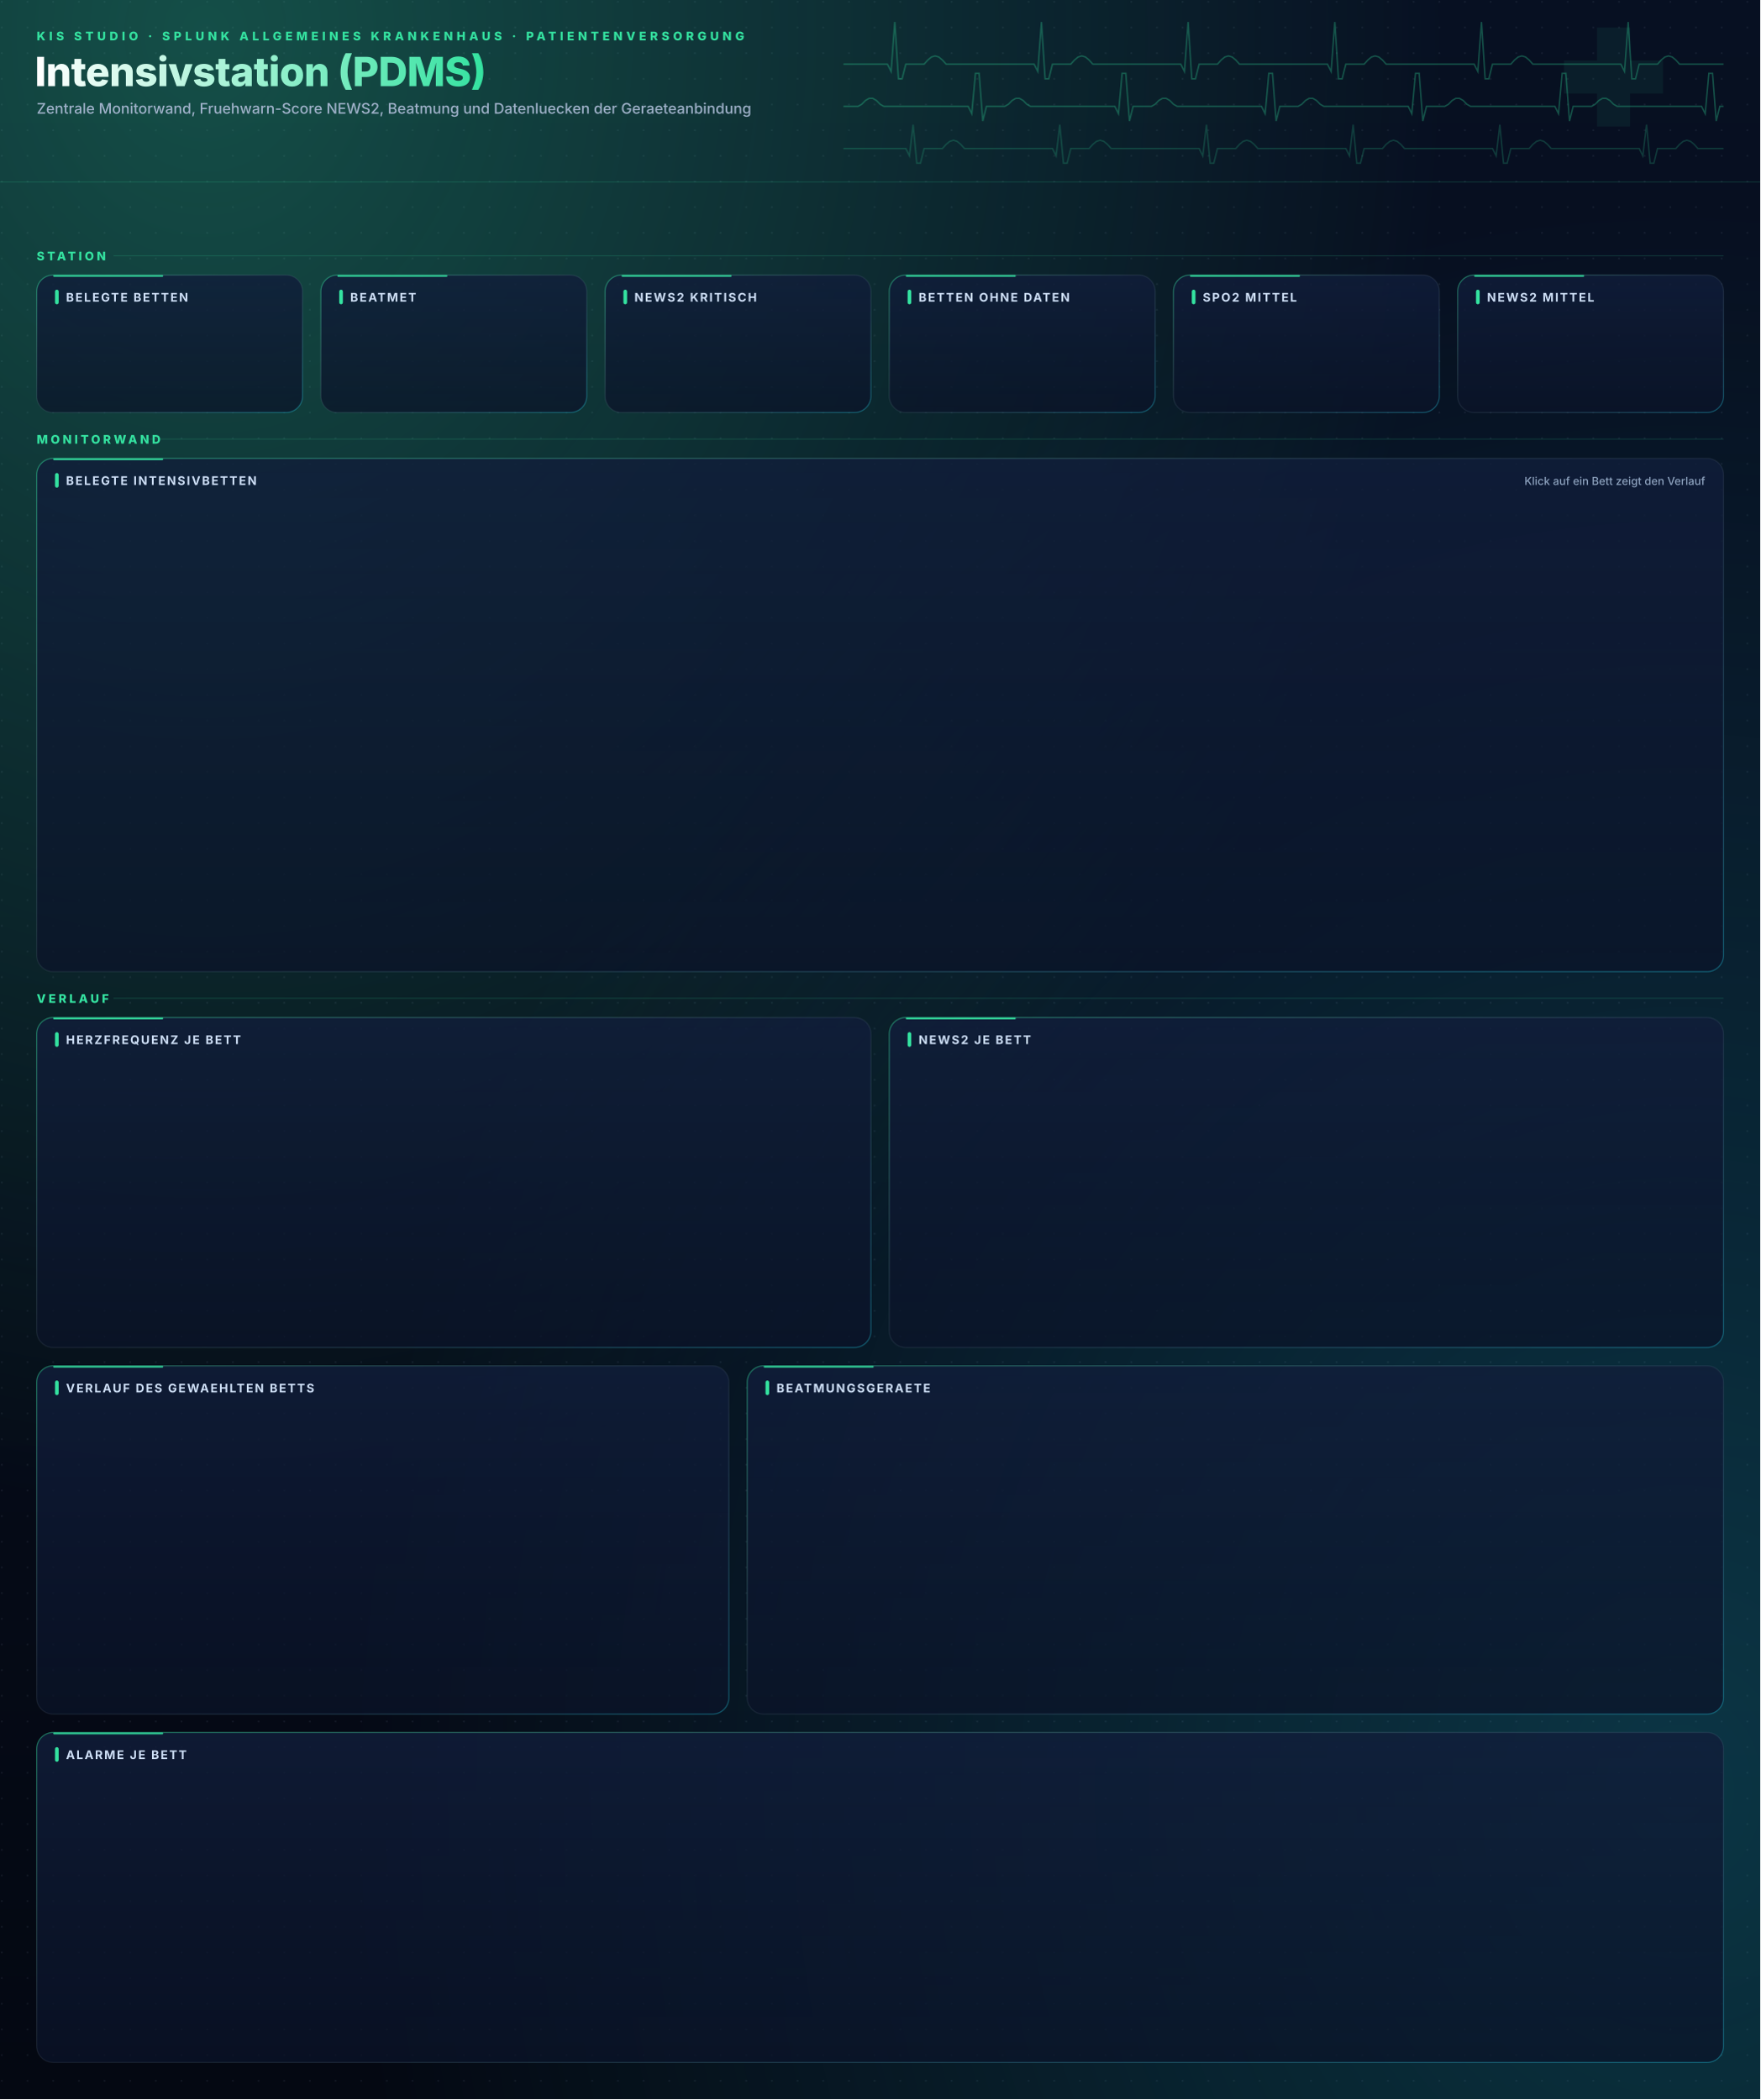
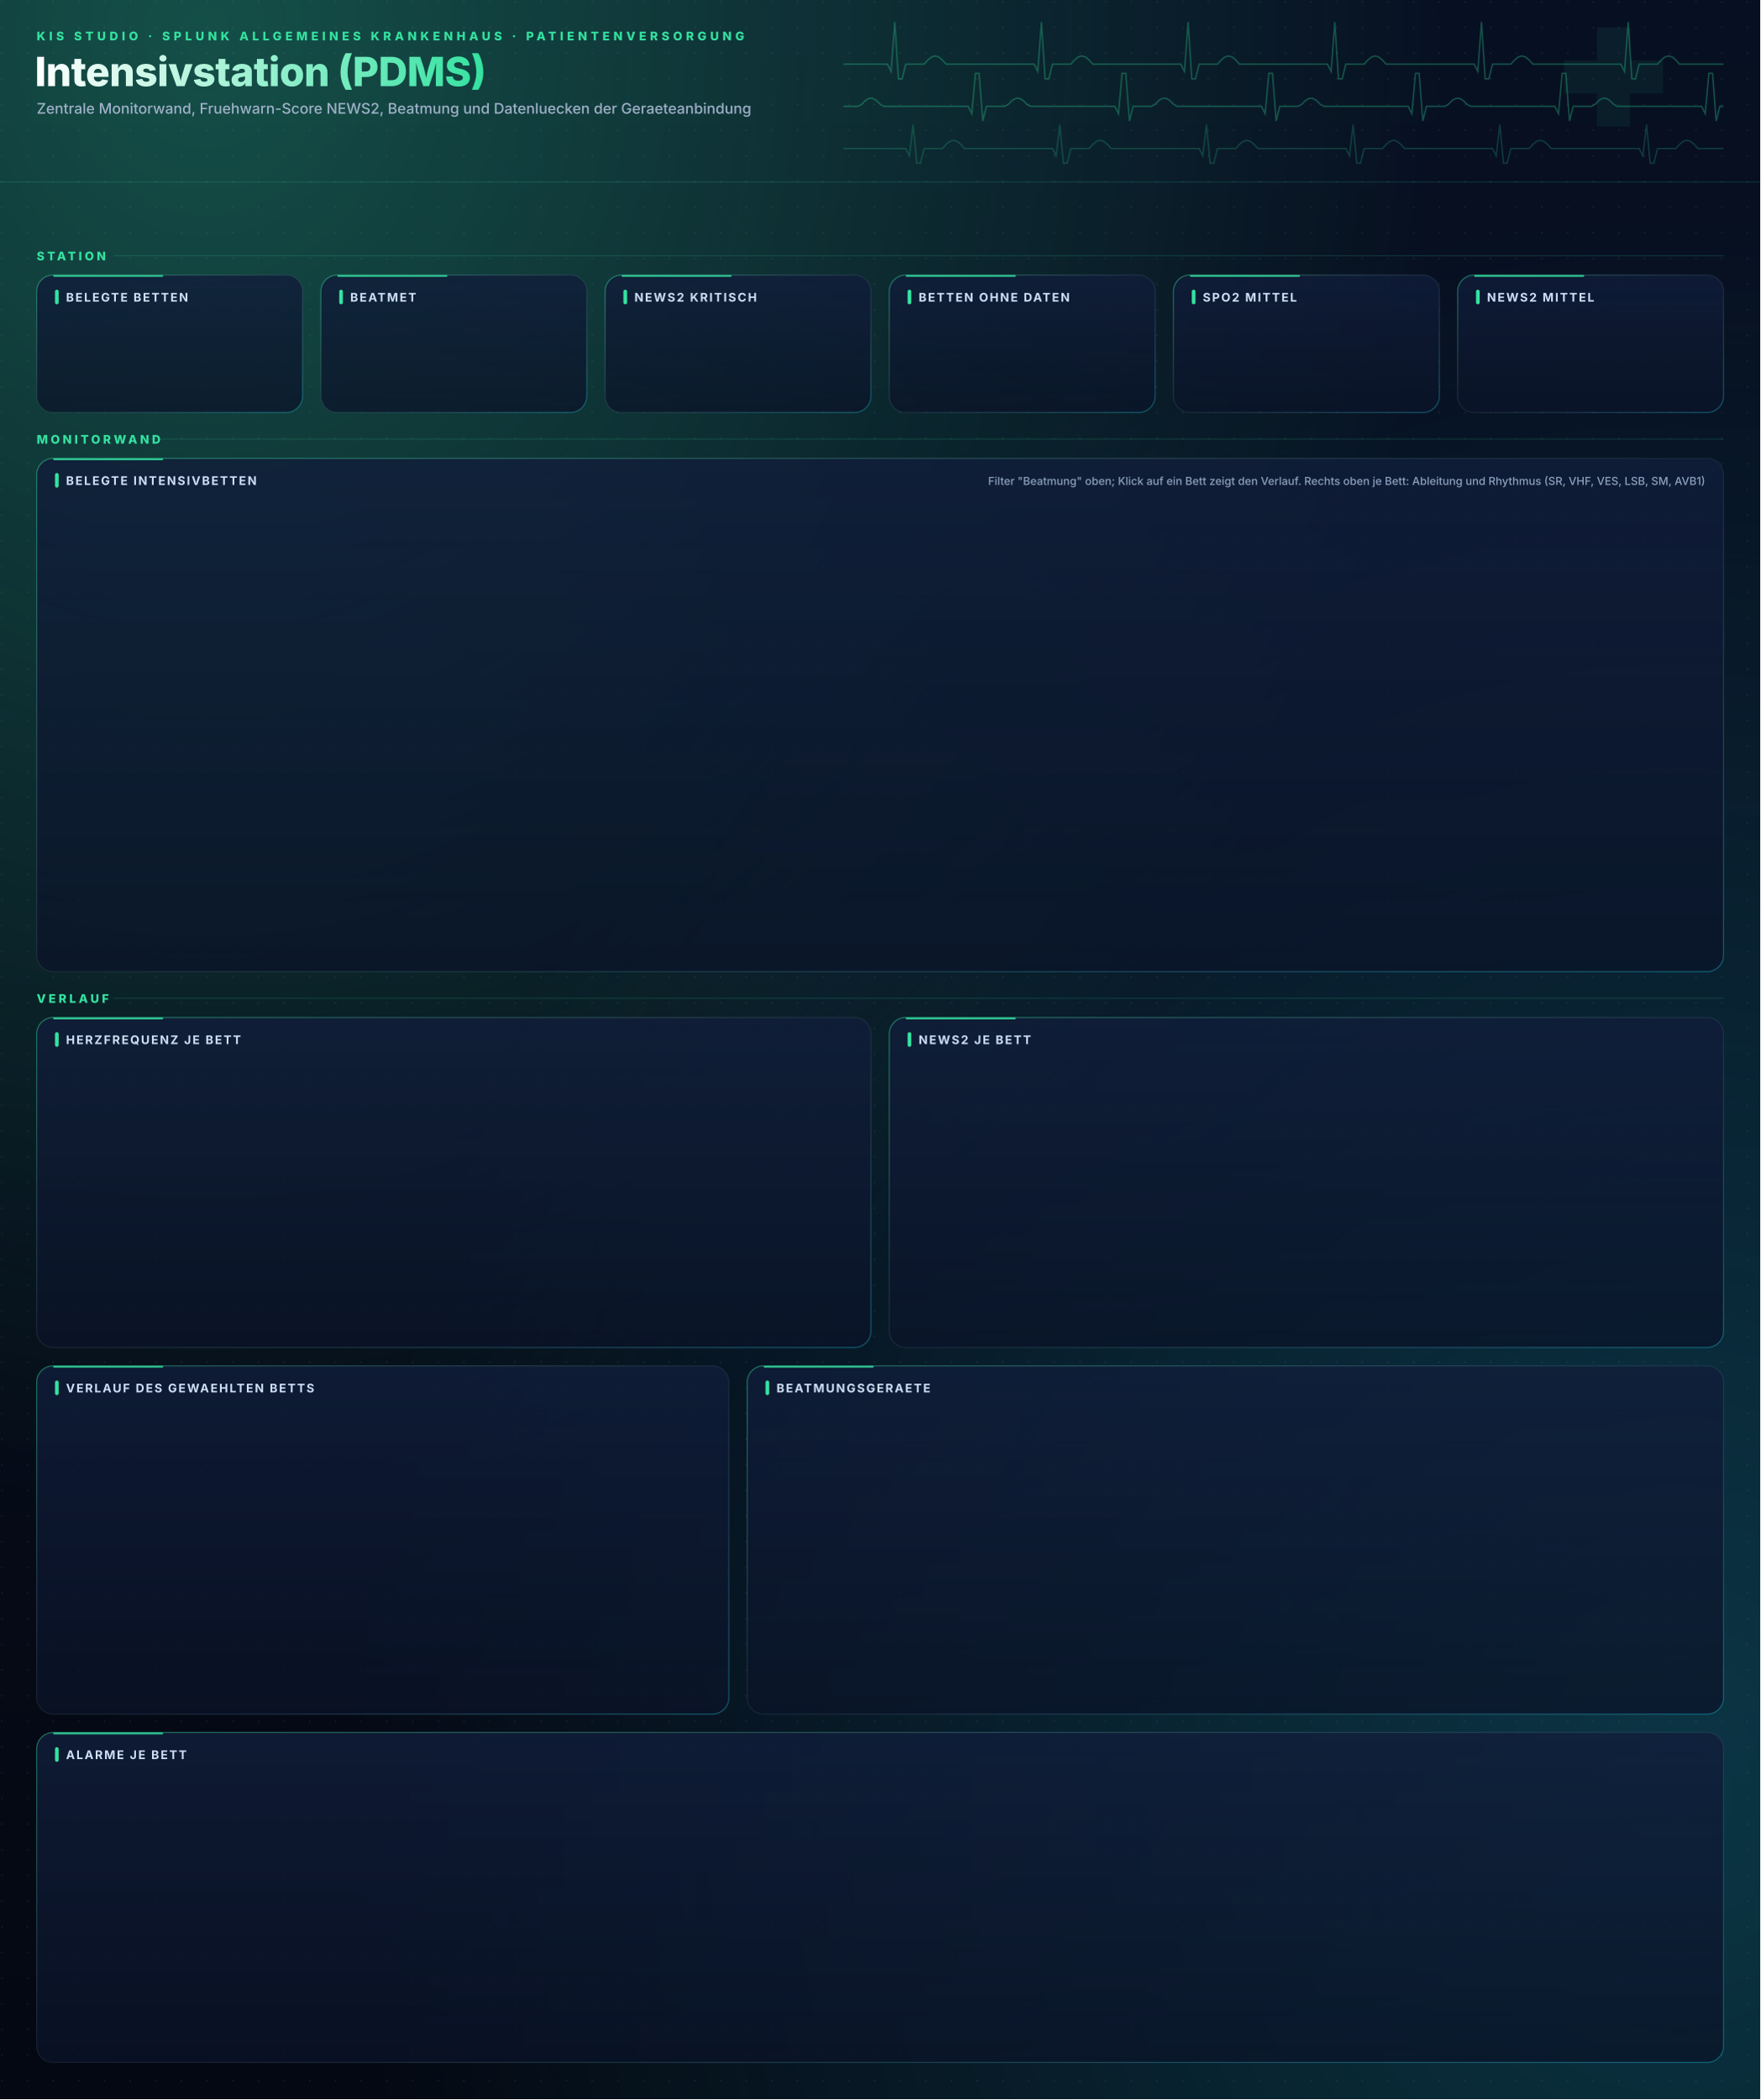
<svg xmlns="http://www.w3.org/2000/svg" width="1920" height="2290" viewBox="0 0 1920 2290">
  <defs>
    <radialGradient id="glowA" cx="0.12" cy="0.02" r="0.7">
      <stop offset="0" stop-color="#34e2a0" stop-opacity="0.30" />
      <stop offset="1" stop-color="#34e2a0" stop-opacity="0" />
    </radialGradient>
    <radialGradient id="glowB" cx="0.95" cy="0.85" r="0.75">
      <stop offset="0" stop-color="#22d3ee" stop-opacity="0.22" />
      <stop offset="1" stop-color="#22d3ee" stop-opacity="0" />
    </radialGradient>
    <linearGradient id="base" x1="0" y1="0" x2="0" y2="1">
      <stop offset="0" stop-color="#071022" />
      <stop offset="1" stop-color="#040812" />
    </linearGradient>
    <linearGradient id="glass" x1="0" y1="0" x2="0" y2="1">
      <stop offset="0" stop-color="#101d3a" stop-opacity="0.82" />
      <stop offset="1" stop-color="#0a1328" stop-opacity="0.74" />
    </linearGradient>
    <linearGradient id="edge" x1="0" y1="0" x2="1" y2="1">
      <stop offset="0" stop-color="#34e2a0" stop-opacity="0.45" />
      <stop offset="0.5" stop-color="#9fb1c9" stop-opacity="0.10" />
      <stop offset="1" stop-color="#22d3ee" stop-opacity="0.35" />
    </linearGradient>
    <linearGradient id="titleFill" x1="0" y1="0" x2="1" y2="0">
      <stop offset="0" stop-color="#ffffff" />
      <stop offset="1" stop-color="#34e2a0" />
    </linearGradient>
    <pattern id="dots" width="28" height="28" patternUnits="userSpaceOnUse">
      <circle cx="2" cy="2" r="1" fill="#9fb1c9" fill-opacity="0.10" />
    </pattern>
    <style>
      .pt { font: 700 13px Inter, 'Segoe UI', 'Helvetica Neue', Arial, sans-serif; letter-spacing: 1.6px; fill: #cfe0f7; }
      .ph { font: 500 12px Inter, 'Segoe UI', 'Helvetica Neue', Arial, sans-serif; fill: #8ea3bf; }
      .sec { font: 800 13px Inter, 'Segoe UI', 'Helvetica Neue', Arial, sans-serif; letter-spacing: 3px; fill: #34e2a0; }
    </style>
  </defs>
  <rect width="1920" height="2290" fill="url(#base)" />
  <rect width="1920" height="2290" fill="url(#dots)" />
  <rect width="1920" height="2290" fill="url(#glowA)" />
  <rect width="1920" height="2290" fill="url(#glowB)" />
  <g>
    <path d="M920 70 L924 70 L928 70 L932 70 L936 70 L940 70 L944 70 L948 70 L952 70 L956 70 L960 70 L964 70 L968 70 L972 78 L976 24 L980 86 L984 86 L988 70 L992 70 L996 70 L1000 70 L1004 70 L1008 70 L1012 65.5 L1016 62.2 L1020 61 L1024 62.2 L1028 65.5 L1032 70 L1036 70 L1040 70 L1044 70 L1048 70 L1052 70 L1056 70 L1060 70 L1064 70 L1068 70 L1072 70 L1076 70 L1080 70 L1084 70 L1088 70 L1092 70 L1096 70 L1100 70 L1104 70 L1108 70 L1112 70 L1116 70 L1120 70 L1124 70 L1128 70 L1132 78 L1136 24 L1140 86 L1144 86 L1148 70 L1152 70 L1156 70 L1160 70 L1164 70 L1168 70 L1172 65.5 L1176 62.2 L1180 61 L1184 62.2 L1188 65.5 L1192 70 L1196 70 L1200 70 L1204 70 L1208 70 L1212 70 L1216 70 L1220 70 L1224 70 L1228 70 L1232 70 L1236 70 L1240 70 L1244 70 L1248 70 L1252 70 L1256 70 L1260 70 L1264 70 L1268 70 L1272 70 L1276 70 L1280 70 L1284 70 L1288 70 L1292 78 L1296 24 L1300 86 L1304 86 L1308 70 L1312 70 L1316 70 L1320 70 L1324 70 L1328 70 L1332 65.5 L1336 62.2 L1340 61 L1344 62.2 L1348 65.5 L1352 70 L1356 70 L1360 70 L1364 70 L1368 70 L1372 70 L1376 70 L1380 70 L1384 70 L1388 70 L1392 70 L1396 70 L1400 70 L1404 70 L1408 70 L1412 70 L1416 70 L1420 70 L1424 70 L1428 70 L1432 70 L1436 70 L1440 70 L1444 70 L1448 70 L1452 78 L1456 24 L1460 86 L1464 86 L1468 70 L1472 70 L1476 70 L1480 70 L1484 70 L1488 70 L1492 65.5 L1496 62.2 L1500 61 L1504 62.2 L1508 65.5 L1512 70 L1516 70 L1520 70 L1524 70 L1528 70 L1532 70 L1536 70 L1540 70 L1544 70 L1548 70 L1552 70 L1556 70 L1560 70 L1564 70 L1568 70 L1572 70 L1576 70 L1580 70 L1584 70 L1588 70 L1592 70 L1596 70 L1600 70 L1604 70 L1608 70 L1612 78 L1616 24 L1620 86 L1624 86 L1628 70 L1632 70 L1636 70 L1640 70 L1644 70 L1648 70 L1652 65.5 L1656 62.2 L1660 61 L1664 62.2 L1668 65.5 L1672 70 L1676 70 L1680 70 L1684 70 L1688 70 L1692 70 L1696 70 L1700 70 L1704 70 L1708 70 L1712 70 L1716 70 L1720 70 L1724 70 L1728 70 L1732 70 L1736 70 L1740 70 L1744 70 L1748 70 L1752 70 L1756 70 L1760 70 L1764 70 L1768 70 L1772 78 L1776 24 L1780 86 L1784 86 L1788 70 L1792 70 L1796 70 L1800 70 L1804 70 L1808 70 L1812 65.5 L1816 62.2 L1820 61 L1824 62.2 L1828 65.5 L1832 70 L1836 70 L1840 70 L1844 70 L1848 70 L1852 70 L1856 70 L1860 70 L1864 70 L1868 70 L1872 70 L1876 70 L1880 70 " fill="none" stroke="#34e2a0" stroke-opacity="0.3" stroke-width="1.6" />
    <path d="M920 116 L924 116 L928 116 L932 116 L936 116 L940 113.7 L944 109.6 L948 107.3 L952 107.3 L956 109.6 L960 113.7 L964 116 L968 116 L972 116 L976 116 L980 116 L984 116 L988 116 L992 116 L996 116 L1000 116 L1004 116 L1008 116 L1012 116 L1016 116 L1020 116 L1024 116 L1028 116 L1032 116 L1036 116 L1040 116 L1044 116 L1048 116 L1052 116 L1056 116 L1060 124 L1064 80 L1068 80 L1072 132 L1076 116 L1080 116 L1084 116 L1088 116 L1092 116 L1096 116 L1100 113.7 L1104 109.6 L1108 107.3 L1112 107.3 L1116 109.6 L1120 113.7 L1124 116 L1128 116 L1132 116 L1136 116 L1140 116 L1144 116 L1148 116 L1152 116 L1156 116 L1160 116 L1164 116 L1168 116 L1172 116 L1176 116 L1180 116 L1184 116 L1188 116 L1192 116 L1196 116 L1200 116 L1204 116 L1208 116 L1212 116 L1216 116 L1220 124 L1224 80 L1228 80 L1232 132 L1236 116 L1240 116 L1244 116 L1248 116 L1252 116 L1256 116 L1260 113.7 L1264 109.6 L1268 107.3 L1272 107.3 L1276 109.6 L1280 113.7 L1284 116 L1288 116 L1292 116 L1296 116 L1300 116 L1304 116 L1308 116 L1312 116 L1316 116 L1320 116 L1324 116 L1328 116 L1332 116 L1336 116 L1340 116 L1344 116 L1348 116 L1352 116 L1356 116 L1360 116 L1364 116 L1368 116 L1372 116 L1376 116 L1380 124 L1384 80 L1388 80 L1392 132 L1396 116 L1400 116 L1404 116 L1408 116 L1412 116 L1416 116 L1420 113.7 L1424 109.6 L1428 107.3 L1432 107.3 L1436 109.6 L1440 113.7 L1444 116 L1448 116 L1452 116 L1456 116 L1460 116 L1464 116 L1468 116 L1472 116 L1476 116 L1480 116 L1484 116 L1488 116 L1492 116 L1496 116 L1500 116 L1504 116 L1508 116 L1512 116 L1516 116 L1520 116 L1524 116 L1528 116 L1532 116 L1536 116 L1540 124 L1544 80 L1548 80 L1552 132 L1556 116 L1560 116 L1564 116 L1568 116 L1572 116 L1576 116 L1580 113.7 L1584 109.6 L1588 107.3 L1592 107.3 L1596 109.6 L1600 113.7 L1604 116 L1608 116 L1612 116 L1616 116 L1620 116 L1624 116 L1628 116 L1632 116 L1636 116 L1640 116 L1644 116 L1648 116 L1652 116 L1656 116 L1660 116 L1664 116 L1668 116 L1672 116 L1676 116 L1680 116 L1684 116 L1688 116 L1692 116 L1696 116 L1700 124 L1704 80 L1708 80 L1712 132 L1716 116 L1720 116 L1724 116 L1728 116 L1732 116 L1736 116 L1740 113.7 L1744 109.6 L1748 107.3 L1752 107.3 L1756 109.6 L1760 113.7 L1764 116 L1768 116 L1772 116 L1776 116 L1780 116 L1784 116 L1788 116 L1792 116 L1796 116 L1800 116 L1804 116 L1808 116 L1812 116 L1816 116 L1820 116 L1824 116 L1828 116 L1832 116 L1836 116 L1840 116 L1844 116 L1848 116 L1852 116 L1856 116 L1860 124 L1864 80 L1868 80 L1872 132 L1876 116 L1880 116 " fill="none" stroke="#34e2a0" stroke-opacity="0.3" stroke-width="1.6" />
    <path d="M920 162 L924 162 L928 162 L932 162 L936 162 L940 162 L944 162 L948 162 L952 162 L956 162 L960 162 L964 162 L968 162 L972 162 L976 162 L980 162 L984 162 L988 162 L992 170 L996 136 L1000 178 L1004 178 L1008 162 L1012 162 L1016 162 L1020 162 L1024 162 L1028 162 L1032 157.5 L1036 154.2 L1040 153 L1044 154.2 L1048 157.5 L1052 162 L1056 162 L1060 162 L1064 162 L1068 162 L1072 162 L1076 162 L1080 162 L1084 162 L1088 162 L1092 162 L1096 162 L1100 162 L1104 162 L1108 162 L1112 162 L1116 162 L1120 162 L1124 162 L1128 162 L1132 162 L1136 162 L1140 162 L1144 162 L1148 162 L1152 170 L1156 136 L1160 178 L1164 178 L1168 162 L1172 162 L1176 162 L1180 162 L1184 162 L1188 162 L1192 157.5 L1196 154.2 L1200 153 L1204 154.2 L1208 157.5 L1212 162 L1216 162 L1220 162 L1224 162 L1228 162 L1232 162 L1236 162 L1240 162 L1244 162 L1248 162 L1252 162 L1256 162 L1260 162 L1264 162 L1268 162 L1272 162 L1276 162 L1280 162 L1284 162 L1288 162 L1292 162 L1296 162 L1300 162 L1304 162 L1308 162 L1312 170 L1316 136 L1320 178 L1324 178 L1328 162 L1332 162 L1336 162 L1340 162 L1344 162 L1348 162 L1352 157.5 L1356 154.2 L1360 153 L1364 154.2 L1368 157.5 L1372 162 L1376 162 L1380 162 L1384 162 L1388 162 L1392 162 L1396 162 L1400 162 L1404 162 L1408 162 L1412 162 L1416 162 L1420 162 L1424 162 L1428 162 L1432 162 L1436 162 L1440 162 L1444 162 L1448 162 L1452 162 L1456 162 L1460 162 L1464 162 L1468 162 L1472 170 L1476 136 L1480 178 L1484 178 L1488 162 L1492 162 L1496 162 L1500 162 L1504 162 L1508 162 L1512 157.5 L1516 154.2 L1520 153 L1524 154.2 L1528 157.5 L1532 162 L1536 162 L1540 162 L1544 162 L1548 162 L1552 162 L1556 162 L1560 162 L1564 162 L1568 162 L1572 162 L1576 162 L1580 162 L1584 162 L1588 162 L1592 162 L1596 162 L1600 162 L1604 162 L1608 162 L1612 162 L1616 162 L1620 162 L1624 162 L1628 162 L1632 170 L1636 136 L1640 178 L1644 178 L1648 162 L1652 162 L1656 162 L1660 162 L1664 162 L1668 162 L1672 157.5 L1676 154.2 L1680 153 L1684 154.2 L1688 157.5 L1692 162 L1696 162 L1700 162 L1704 162 L1708 162 L1712 162 L1716 162 L1720 162 L1724 162 L1728 162 L1732 162 L1736 162 L1740 162 L1744 162 L1748 162 L1752 162 L1756 162 L1760 162 L1764 162 L1768 162 L1772 162 L1776 162 L1780 162 L1784 162 L1788 162 L1792 170 L1796 136 L1800 178 L1804 178 L1808 162 L1812 162 L1816 162 L1820 162 L1824 162 L1828 162 L1832 157.5 L1836 154.2 L1840 153 L1844 154.2 L1848 157.5 L1852 162 L1856 162 L1860 162 L1864 162 L1868 162 L1872 162 L1876 162 L1880 162 " fill="none" stroke="#34e2a0" stroke-opacity="0.2" stroke-width="1.6" />
    <path d="M1742 30 h36 v36 h36 v36 h-36 v36 h-36 v-36 h-36 v-36 h36 z" fill="#34e2a0" fill-opacity="0.07" />
  </g>
  <rect x="0" y="198" width="1920" height="1" fill="#34e2a0" fill-opacity="0.18" />
  <text x="40" y="44" style="font: 800 13px Inter, 'Segoe UI', 'Helvetica Neue', Arial, sans-serif; letter-spacing: 4px; fill: #34e2a0;">KIS STUDIO · SPLUNK ALLGEMEINES KRANKENHAUS · PATIENTENVERSORGUNG</text>
  <text x="38" y="94" style="font: 800 44px Inter, 'Segoe UI', 'Helvetica Neue', Arial, sans-serif; letter-spacing: -0.5px; fill: url(#titleFill);">Intensivstation (PDMS)</text>
  <text x="40" y="124" style="font: 500 16px Inter, 'Segoe UI', 'Helvetica Neue', Arial, sans-serif; fill: #9fb1c9;">Zentrale Monitorwand, Fruehwarn-Score NEWS2, Beatmung und Datenluecken der Geraeteanbindung</text>
  <g>
    <text x="40" y="284" class="sec">STATION</text>
    <line x1="123.8" y1="279" x2="1880" y2="279" stroke="#34e2a0" stroke-opacity="0.18" />
    <text x="40" y="484" class="sec">MONITORWAND</text>
    <line x1="161.4" y1="479" x2="1880" y2="479" stroke="#34e2a0" stroke-opacity="0.18" />
    <text x="40" y="1094" class="sec">VERLAUF</text>
    <line x1="123.8" y1="1089" x2="1880" y2="1089" stroke="#34e2a0" stroke-opacity="0.18" />
  </g>
  <g>
    <rect x="40" y="300" width="290" height="150" rx="18" fill="url(#glass)" stroke="url(#edge)" stroke-width="1.2" />
    <rect x="58" y="300" width="120" height="2" rx="1" fill="#34e2a0" fill-opacity="0.85" />
    <rect x="60" y="316" width="4" height="16" rx="2" fill="#34e2a0" />
    <text x="72" y="329" class="pt">BELEGTE BETTEN</text>
    <rect x="350" y="300" width="290" height="150" rx="18" fill="url(#glass)" stroke="url(#edge)" stroke-width="1.2" />
    <rect x="368" y="300" width="120" height="2" rx="1" fill="#34e2a0" fill-opacity="0.85" />
    <rect x="370" y="316" width="4" height="16" rx="2" fill="#34e2a0" />
    <text x="382" y="329" class="pt">BEATMET</text>
    <rect x="660" y="300" width="290" height="150" rx="18" fill="url(#glass)" stroke="url(#edge)" stroke-width="1.2" />
    <rect x="678" y="300" width="120" height="2" rx="1" fill="#34e2a0" fill-opacity="0.85" />
    <rect x="680" y="316" width="4" height="16" rx="2" fill="#34e2a0" />
    <text x="692" y="329" class="pt">NEWS2 KRITISCH</text>
    <rect x="970" y="300" width="290" height="150" rx="18" fill="url(#glass)" stroke="url(#edge)" stroke-width="1.2" />
    <rect x="988" y="300" width="120" height="2" rx="1" fill="#34e2a0" fill-opacity="0.85" />
    <rect x="990" y="316" width="4" height="16" rx="2" fill="#34e2a0" />
    <text x="1002" y="329" class="pt">BETTEN OHNE DATEN</text>
    <rect x="1280" y="300" width="290" height="150" rx="18" fill="url(#glass)" stroke="url(#edge)" stroke-width="1.2" />
    <rect x="1298" y="300" width="120" height="2" rx="1" fill="#34e2a0" fill-opacity="0.85" />
    <rect x="1300" y="316" width="4" height="16" rx="2" fill="#34e2a0" />
    <text x="1312" y="329" class="pt">SPO2 MITTEL</text>
    <rect x="1590" y="300" width="290" height="150" rx="18" fill="url(#glass)" stroke="url(#edge)" stroke-width="1.2" />
    <rect x="1608" y="300" width="120" height="2" rx="1" fill="#34e2a0" fill-opacity="0.85" />
    <rect x="1610" y="316" width="4" height="16" rx="2" fill="#34e2a0" />
    <text x="1622" y="329" class="pt">NEWS2 MITTEL</text>
    <rect x="40" y="500" width="1840" height="560" rx="18" fill="url(#glass)" stroke="url(#edge)" stroke-width="1.2" />
    <rect x="58" y="500" width="120" height="2" rx="1" fill="#34e2a0" fill-opacity="0.85" />
    <rect x="60" y="516" width="4" height="16" rx="2" fill="#34e2a0" />
    <text x="72" y="529" class="pt">BELEGTE INTENSIVBETTEN</text>
-     <text x="1860" y="529" class="ph" text-anchor="end">Klick auf ein Bett zeigt den Verlauf</text>
+     <text x="1860" y="529" class="ph" text-anchor="end">Filter "Beatmung" oben; Klick auf ein Bett zeigt den Verlauf. Rechts oben je Bett: Ableitung und Rhythmus (SR, VHF, VES, LSB, SM, AVB1)</text>
    <rect x="40" y="1110" width="910" height="360" rx="18" fill="url(#glass)" stroke="url(#edge)" stroke-width="1.2" />
    <rect x="58" y="1110" width="120" height="2" rx="1" fill="#34e2a0" fill-opacity="0.85" />
    <rect x="60" y="1126" width="4" height="16" rx="2" fill="#34e2a0" />
    <text x="72" y="1139" class="pt">HERZFREQUENZ JE BETT</text>
    <rect x="970" y="1110" width="910" height="360" rx="18" fill="url(#glass)" stroke="url(#edge)" stroke-width="1.2" />
    <rect x="988" y="1110" width="120" height="2" rx="1" fill="#34e2a0" fill-opacity="0.85" />
    <rect x="990" y="1126" width="4" height="16" rx="2" fill="#34e2a0" />
    <text x="1002" y="1139" class="pt">NEWS2 JE BETT</text>
    <rect x="40" y="1490" width="755" height="380" rx="18" fill="url(#glass)" stroke="url(#edge)" stroke-width="1.2" />
    <rect x="58" y="1490" width="120" height="2" rx="1" fill="#34e2a0" fill-opacity="0.85" />
    <rect x="60" y="1506" width="4" height="16" rx="2" fill="#34e2a0" />
    <text x="72" y="1519" class="pt">VERLAUF DES GEWAEHLTEN BETTS</text>
    <rect x="815" y="1490" width="1065" height="380" rx="18" fill="url(#glass)" stroke="url(#edge)" stroke-width="1.2" />
    <rect x="833" y="1490" width="120" height="2" rx="1" fill="#34e2a0" fill-opacity="0.85" />
    <rect x="835" y="1506" width="4" height="16" rx="2" fill="#34e2a0" />
    <text x="847" y="1519" class="pt">BEATMUNGSGERAETE</text>
    <rect x="40" y="1890" width="1840" height="360" rx="18" fill="url(#glass)" stroke="url(#edge)" stroke-width="1.2" />
    <rect x="58" y="1890" width="120" height="2" rx="1" fill="#34e2a0" fill-opacity="0.85" />
    <rect x="60" y="1906" width="4" height="16" rx="2" fill="#34e2a0" />
    <text x="72" y="1919" class="pt">ALARME JE BETT</text>
  </g>
</svg>
